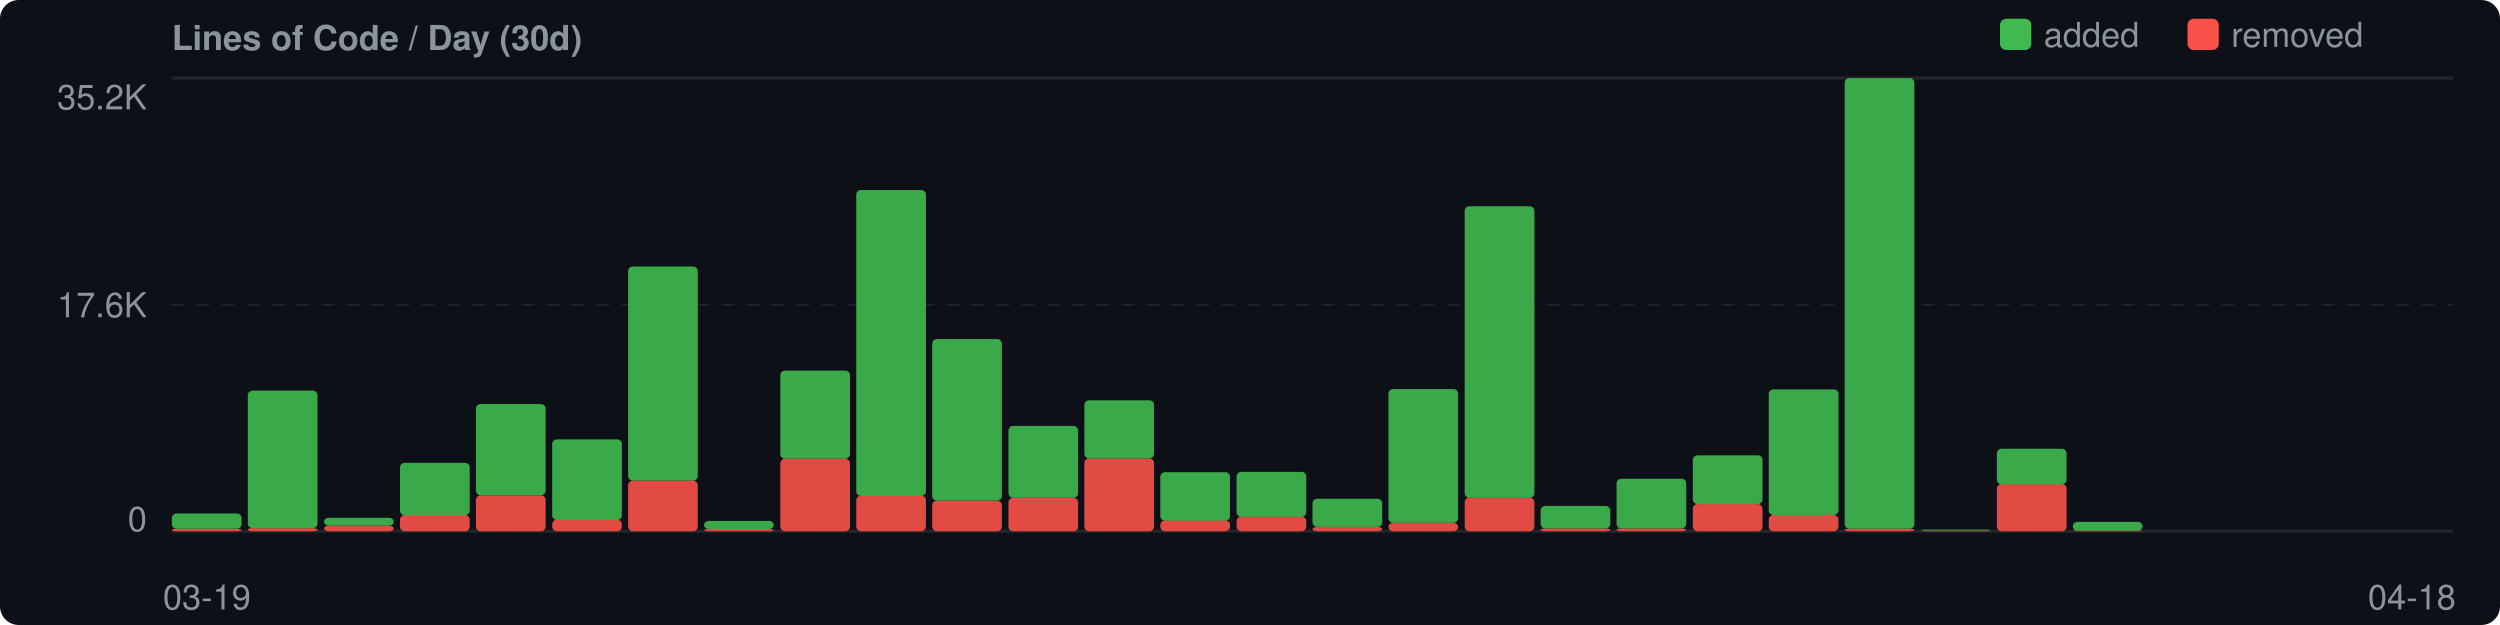
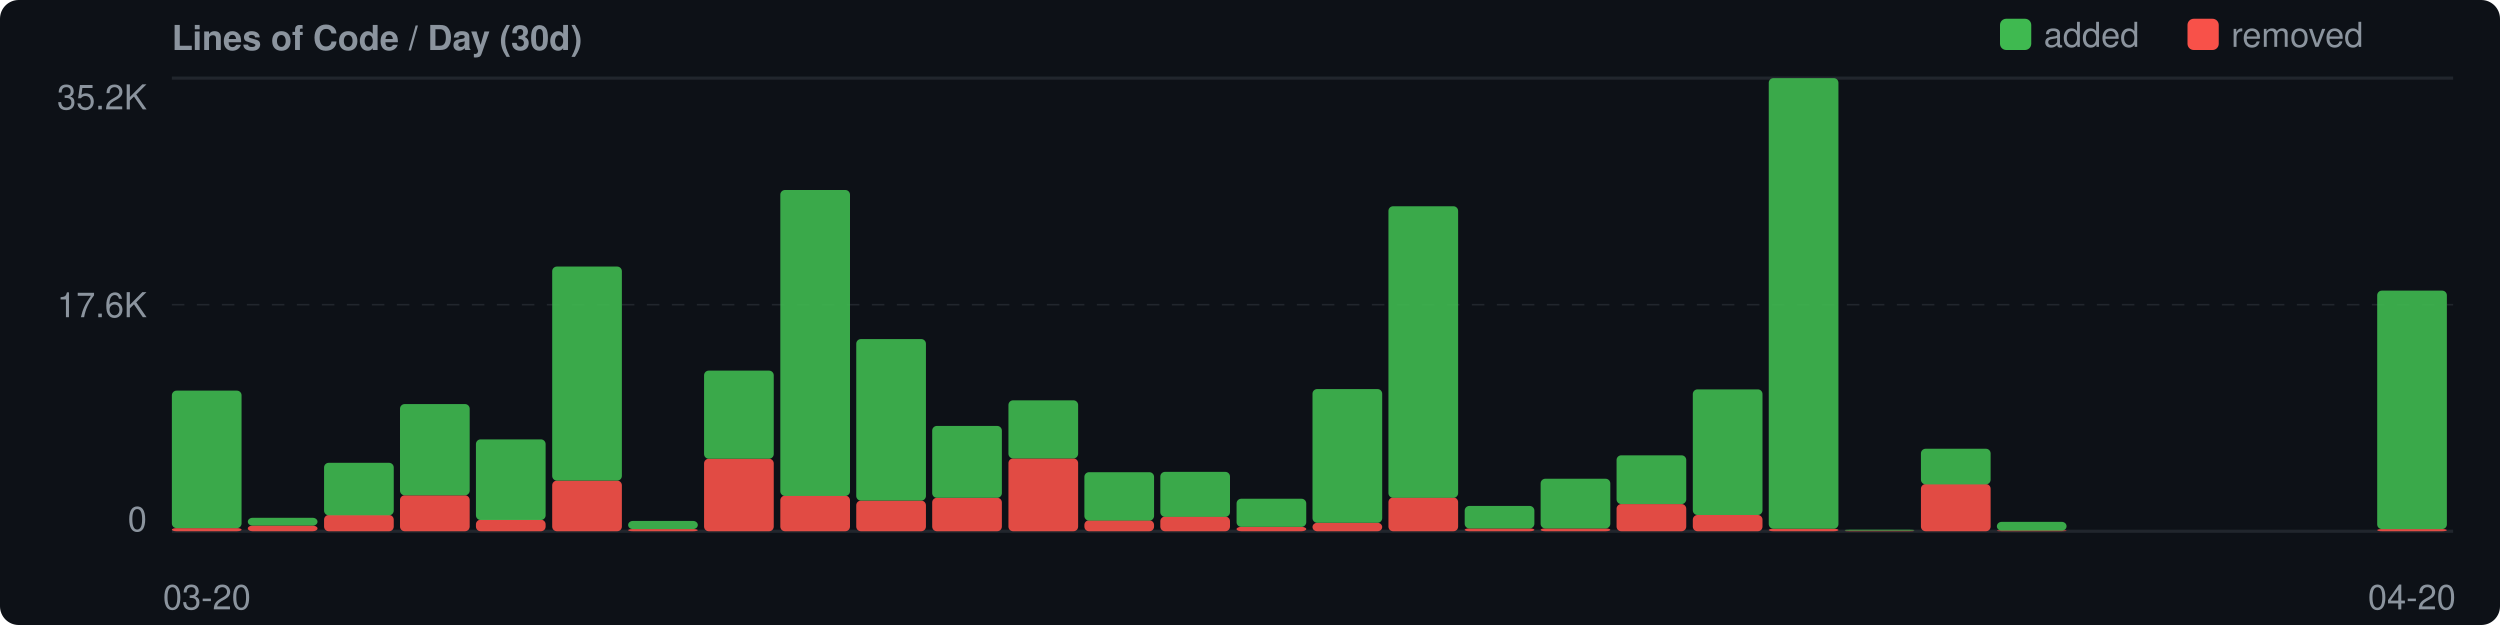
<svg xmlns="http://www.w3.org/2000/svg" width="800" height="200" viewBox="0 0 800 200">
  <rect width="800" height="200" fill="#0d1117" rx="6" />
  <style>text { font-family: system-ui, -apple-system, 'Segoe UI', Helvetica, Arial, sans-serif; fill: #8b949e; font-size: 11px; }</style>
  <text x="55" y="16" fill="#c9d1d9" font-size="13" font-weight="600">Lines of Code / Day (30d)</text>
  <rect x="640" y="6" width="10" height="10" fill="#3fb950" rx="2" />
  <text x="654" y="15" font-size="10" fill="#c9d1d9">added</text>
  <rect x="700" y="6" width="10" height="10" fill="#f85149" rx="2" />
  <text x="714" y="15" font-size="10" fill="#c9d1d9">removed</text>
  <text x="47" y="35" text-anchor="end" font-size="10">35.2K</text>
  <text x="47" y="170" text-anchor="end" font-size="10">0</text>
  <line x1="55" y1="25" x2="785" y2="25" stroke="#21262d" stroke-width="1" />
  <line x1="55" y1="170" x2="785" y2="170" stroke="#21262d" stroke-width="1" />
  <line x1="55" y1="97.5" x2="785" y2="97.5" stroke="#21262d" stroke-width="0.5" stroke-dasharray="4,4" />
  <text x="47" y="101.5" text-anchor="end" font-size="10">17.6K</text>
-   <rect x="55.0" y="169.2" width="22.3" height="0.8" fill="#f85149" rx="1.5" opacity="0.9" />
-   <rect x="55.0" y="164.3" width="22.3" height="4.9" fill="#3fb950" rx="1.5" opacity="0.9" />
-   <text x="66.2" y="195" text-anchor="middle" font-size="10">03-19</text>
-   <rect x="79.3" y="169.0" width="22.3" height="1.0" fill="#f85149" rx="1.5" opacity="0.9" />
-   <rect x="79.3" y="125.0" width="22.3" height="44.0" fill="#3fb950" rx="1.5" opacity="0.9" />
-   <rect x="103.7" y="168.2" width="22.3" height="1.8" fill="#f85149" rx="1.5" opacity="0.9" />
-   <rect x="103.7" y="165.7" width="22.3" height="2.5" fill="#3fb950" rx="1.5" opacity="0.9" />
-   <rect x="128.0" y="164.8" width="22.3" height="5.2" fill="#f85149" rx="1.5" opacity="0.9" />
-   <rect x="128.0" y="148.1" width="22.3" height="16.8" fill="#3fb950" rx="1.5" opacity="0.9" />
-   <rect x="152.3" y="158.5" width="22.3" height="11.5" fill="#f85149" rx="1.5" opacity="0.9" />
-   <rect x="152.3" y="129.3" width="22.3" height="29.2" fill="#3fb950" rx="1.5" opacity="0.9" />
-   <rect x="176.7" y="166.3" width="22.3" height="3.7" fill="#f85149" rx="1.5" opacity="0.9" />
-   <rect x="176.7" y="140.6" width="22.3" height="25.8" fill="#3fb950" rx="1.5" opacity="0.9" />
-   <rect x="201.0" y="153.8" width="22.3" height="16.2" fill="#f85149" rx="1.5" opacity="0.9" />
-   <rect x="201.0" y="85.3" width="22.3" height="68.5" fill="#3fb950" rx="1.5" opacity="0.9" />
-   <rect x="225.3" y="169.3" width="22.3" height="0.7" fill="#f85149" rx="1.5" opacity="0.9" />
-   <rect x="225.3" y="166.7" width="22.3" height="2.6" fill="#3fb950" rx="1.5" opacity="0.9" />
-   <rect x="249.7" y="146.8" width="22.3" height="23.2" fill="#f85149" rx="1.5" opacity="0.9" />
-   <rect x="249.7" y="118.6" width="22.3" height="28.2" fill="#3fb950" rx="1.5" opacity="0.9" />
-   <rect x="274.0" y="158.6" width="22.3" height="11.4" fill="#f85149" rx="1.5" opacity="0.9" />
-   <rect x="274.0" y="60.8" width="22.3" height="97.9" fill="#3fb950" rx="1.5" opacity="0.9" />
-   <rect x="298.3" y="160.2" width="22.3" height="9.8" fill="#f85149" rx="1.5" opacity="0.9" />
-   <rect x="298.3" y="108.5" width="22.3" height="51.7" fill="#3fb950" rx="1.5" opacity="0.9" />
-   <rect x="322.7" y="159.3" width="22.3" height="10.7" fill="#f85149" rx="1.5" opacity="0.9" />
-   <rect x="322.7" y="136.3" width="22.3" height="23.0" fill="#3fb950" rx="1.5" opacity="0.9" />
-   <rect x="347.0" y="146.7" width="22.3" height="23.3" fill="#f85149" rx="1.5" opacity="0.9" />
-   <rect x="347.0" y="128.1" width="22.3" height="18.6" fill="#3fb950" rx="1.5" opacity="0.9" />
-   <rect x="371.3" y="166.5" width="22.3" height="3.5" fill="#f85149" rx="1.5" opacity="0.9" />
-   <rect x="371.3" y="151.1" width="22.3" height="15.5" fill="#3fb950" rx="1.5" opacity="0.9" />
-   <rect x="395.7" y="165.3" width="22.3" height="4.7" fill="#f85149" rx="1.5" opacity="0.9" />
-   <rect x="395.7" y="151.0" width="22.3" height="14.4" fill="#3fb950" rx="1.5" opacity="0.9" />
-   <rect x="420.0" y="168.6" width="22.3" height="1.4" fill="#f85149" rx="1.5" opacity="0.9" />
-   <rect x="420.0" y="159.6" width="22.3" height="9.0" fill="#3fb950" rx="1.5" opacity="0.9" />
-   <rect x="444.3" y="167.3" width="22.3" height="2.7" fill="#f85149" rx="1.5" opacity="0.9" />
-   <rect x="444.3" y="124.5" width="22.3" height="42.8" fill="#3fb950" rx="1.5" opacity="0.9" />
-   <rect x="468.7" y="159.2" width="22.3" height="10.8" fill="#f85149" rx="1.5" opacity="0.9" />
-   <rect x="468.7" y="66.0" width="22.3" height="93.3" fill="#3fb950" rx="1.5" opacity="0.9" />
+   <rect x="55.0" y="169.0" width="22.3" height="1.0" fill="#f85149" rx="1.5" opacity="0.9" />
+   <rect x="55.0" y="125.0" width="22.3" height="44.0" fill="#3fb950" rx="1.5" opacity="0.9" />
+   <text x="66.2" y="195" text-anchor="middle" font-size="10">03-20</text>
+   <rect x="79.3" y="168.2" width="22.3" height="1.8" fill="#f85149" rx="1.5" opacity="0.9" />
+   <rect x="79.3" y="165.7" width="22.3" height="2.5" fill="#3fb950" rx="1.5" opacity="0.9" />
+   <rect x="103.7" y="164.8" width="22.3" height="5.2" fill="#f85149" rx="1.5" opacity="0.9" />
+   <rect x="103.7" y="148.1" width="22.3" height="16.8" fill="#3fb950" rx="1.5" opacity="0.9" />
+   <rect x="128.0" y="158.5" width="22.3" height="11.5" fill="#f85149" rx="1.5" opacity="0.9" />
+   <rect x="128.0" y="129.3" width="22.3" height="29.2" fill="#3fb950" rx="1.5" opacity="0.9" />
+   <rect x="152.3" y="166.3" width="22.3" height="3.7" fill="#f85149" rx="1.5" opacity="0.9" />
+   <rect x="152.3" y="140.6" width="22.3" height="25.8" fill="#3fb950" rx="1.5" opacity="0.9" />
+   <rect x="176.7" y="153.8" width="22.3" height="16.2" fill="#f85149" rx="1.5" opacity="0.9" />
+   <rect x="176.7" y="85.3" width="22.3" height="68.5" fill="#3fb950" rx="1.5" opacity="0.9" />
+   <rect x="201.0" y="169.3" width="22.3" height="0.7" fill="#f85149" rx="1.5" opacity="0.9" />
+   <rect x="201.0" y="166.7" width="22.3" height="2.6" fill="#3fb950" rx="1.5" opacity="0.9" />
+   <rect x="225.3" y="146.8" width="22.3" height="23.2" fill="#f85149" rx="1.5" opacity="0.9" />
+   <rect x="225.3" y="118.6" width="22.3" height="28.2" fill="#3fb950" rx="1.5" opacity="0.9" />
+   <rect x="249.7" y="158.6" width="22.3" height="11.4" fill="#f85149" rx="1.5" opacity="0.9" />
+   <rect x="249.7" y="60.8" width="22.3" height="97.9" fill="#3fb950" rx="1.5" opacity="0.9" />
+   <rect x="274.0" y="160.2" width="22.3" height="9.8" fill="#f85149" rx="1.5" opacity="0.9" />
+   <rect x="274.0" y="108.5" width="22.3" height="51.7" fill="#3fb950" rx="1.5" opacity="0.9" />
+   <rect x="298.3" y="159.3" width="22.3" height="10.7" fill="#f85149" rx="1.5" opacity="0.9" />
+   <rect x="298.3" y="136.3" width="22.3" height="23.0" fill="#3fb950" rx="1.5" opacity="0.9" />
+   <rect x="322.7" y="146.7" width="22.3" height="23.3" fill="#f85149" rx="1.5" opacity="0.9" />
+   <rect x="322.7" y="128.1" width="22.3" height="18.6" fill="#3fb950" rx="1.5" opacity="0.9" />
+   <rect x="347.0" y="166.5" width="22.3" height="3.5" fill="#f85149" rx="1.5" opacity="0.9" />
+   <rect x="347.0" y="151.1" width="22.3" height="15.5" fill="#3fb950" rx="1.5" opacity="0.9" />
+   <rect x="371.3" y="165.3" width="22.3" height="4.7" fill="#f85149" rx="1.5" opacity="0.9" />
+   <rect x="371.3" y="151.0" width="22.3" height="14.4" fill="#3fb950" rx="1.5" opacity="0.9" />
+   <rect x="395.7" y="168.6" width="22.3" height="1.4" fill="#f85149" rx="1.5" opacity="0.9" />
+   <rect x="395.7" y="159.6" width="22.3" height="9.0" fill="#3fb950" rx="1.5" opacity="0.9" />
+   <rect x="420.0" y="167.3" width="22.3" height="2.7" fill="#f85149" rx="1.5" opacity="0.9" />
+   <rect x="420.0" y="124.5" width="22.3" height="42.8" fill="#3fb950" rx="1.5" opacity="0.9" />
+   <rect x="444.3" y="159.2" width="22.3" height="10.8" fill="#f85149" rx="1.5" opacity="0.9" />
+   <rect x="444.3" y="66.0" width="22.3" height="93.3" fill="#3fb950" rx="1.5" opacity="0.9" />
+   <rect x="468.7" y="169.1" width="22.3" height="0.9" fill="#f85149" rx="1.5" opacity="0.9" />
+   <rect x="468.7" y="161.9" width="22.3" height="7.2" fill="#3fb950" rx="1.5" opacity="0.9" />
  <rect x="493.0" y="169.1" width="22.3" height="0.9" fill="#f85149" rx="1.5" opacity="0.9" />
-   <rect x="493.0" y="161.9" width="22.3" height="7.2" fill="#3fb950" rx="1.5" opacity="0.9" />
-   <rect x="517.3" y="169.1" width="22.3" height="0.9" fill="#f85149" rx="1.5" opacity="0.9" />
-   <rect x="517.3" y="153.2" width="22.3" height="15.9" fill="#3fb950" rx="1.5" opacity="0.9" />
-   <rect x="541.7" y="161.3" width="22.3" height="8.7" fill="#f85149" rx="1.5" opacity="0.9" />
-   <rect x="541.7" y="145.7" width="22.3" height="15.6" fill="#3fb950" rx="1.5" opacity="0.9" />
-   <rect x="566.0" y="164.8" width="22.3" height="5.2" fill="#f85149" rx="1.5" opacity="0.9" />
-   <rect x="566.0" y="124.6" width="22.3" height="40.2" fill="#3fb950" rx="1.5" opacity="0.9" />
-   <rect x="590.3" y="169.2" width="22.3" height="0.8" fill="#f85149" rx="1.5" opacity="0.9" />
-   <rect x="590.3" y="25.0" width="22.3" height="144.2" fill="#3fb950" rx="1.5" opacity="0.9" />
-   <rect x="614.7" y="169.8" width="22.3" height="0.2" fill="#f85149" rx="1.5" opacity="0.9" />
-   <rect x="614.7" y="169.5" width="22.3" height="0.3" fill="#3fb950" rx="1.5" opacity="0.9" />
-   <rect x="639.0" y="154.9" width="22.3" height="15.1" fill="#f85149" rx="1.5" opacity="0.9" />
-   <rect x="639.0" y="143.6" width="22.3" height="11.4" fill="#3fb950" rx="1.5" opacity="0.9" />
-   <rect x="663.3" y="169.7" width="22.3" height="0.3" fill="#f85149" rx="1.5" opacity="0.9" />
-   <rect x="663.3" y="167.0" width="22.3" height="2.8" fill="#3fb950" rx="1.5" opacity="0.9" />
-   <rect x="736.3" y="170.0" width="22.3" height="0.0" fill="#f85149" rx="1.5" opacity="0.9" />
-   <rect x="736.3" y="169.9" width="22.3" height="0.0" fill="#3fb950" rx="1.5" opacity="0.9" />
-   <text x="771.8" y="195" text-anchor="middle" font-size="10">04-18</text>
+   <rect x="493.0" y="153.2" width="22.3" height="15.9" fill="#3fb950" rx="1.5" opacity="0.9" />
+   <rect x="517.3" y="161.3" width="22.3" height="8.7" fill="#f85149" rx="1.5" opacity="0.9" />
+   <rect x="517.3" y="145.7" width="22.3" height="15.6" fill="#3fb950" rx="1.5" opacity="0.9" />
+   <rect x="541.7" y="164.8" width="22.3" height="5.2" fill="#f85149" rx="1.5" opacity="0.9" />
+   <rect x="541.7" y="124.6" width="22.3" height="40.2" fill="#3fb950" rx="1.5" opacity="0.9" />
+   <rect x="566.0" y="169.2" width="22.3" height="0.8" fill="#f85149" rx="1.5" opacity="0.9" />
+   <rect x="566.0" y="25.0" width="22.3" height="144.2" fill="#3fb950" rx="1.5" opacity="0.9" />
+   <rect x="590.3" y="169.8" width="22.3" height="0.2" fill="#f85149" rx="1.5" opacity="0.9" />
+   <rect x="590.3" y="169.5" width="22.3" height="0.3" fill="#3fb950" rx="1.5" opacity="0.9" />
+   <rect x="614.7" y="154.9" width="22.3" height="15.1" fill="#f85149" rx="1.5" opacity="0.9" />
+   <rect x="614.7" y="143.6" width="22.3" height="11.4" fill="#3fb950" rx="1.5" opacity="0.9" />
+   <rect x="639.0" y="169.7" width="22.3" height="0.3" fill="#f85149" rx="1.5" opacity="0.9" />
+   <rect x="639.0" y="167.0" width="22.3" height="2.8" fill="#3fb950" rx="1.5" opacity="0.9" />
+   <rect x="712.0" y="170.0" width="22.3" height="0.0" fill="#f85149" rx="1.5" opacity="0.9" />
+   <rect x="712.0" y="169.9" width="22.3" height="0.0" fill="#3fb950" rx="1.5" opacity="0.9" />
+   <rect x="760.7" y="169.3" width="22.3" height="0.7" fill="#f85149" rx="1.5" opacity="0.9" />
+   <rect x="760.7" y="93.0" width="22.3" height="76.3" fill="#3fb950" rx="1.5" opacity="0.9" />
+   <text x="771.8" y="195" text-anchor="middle" font-size="10">04-20</text>
</svg>
